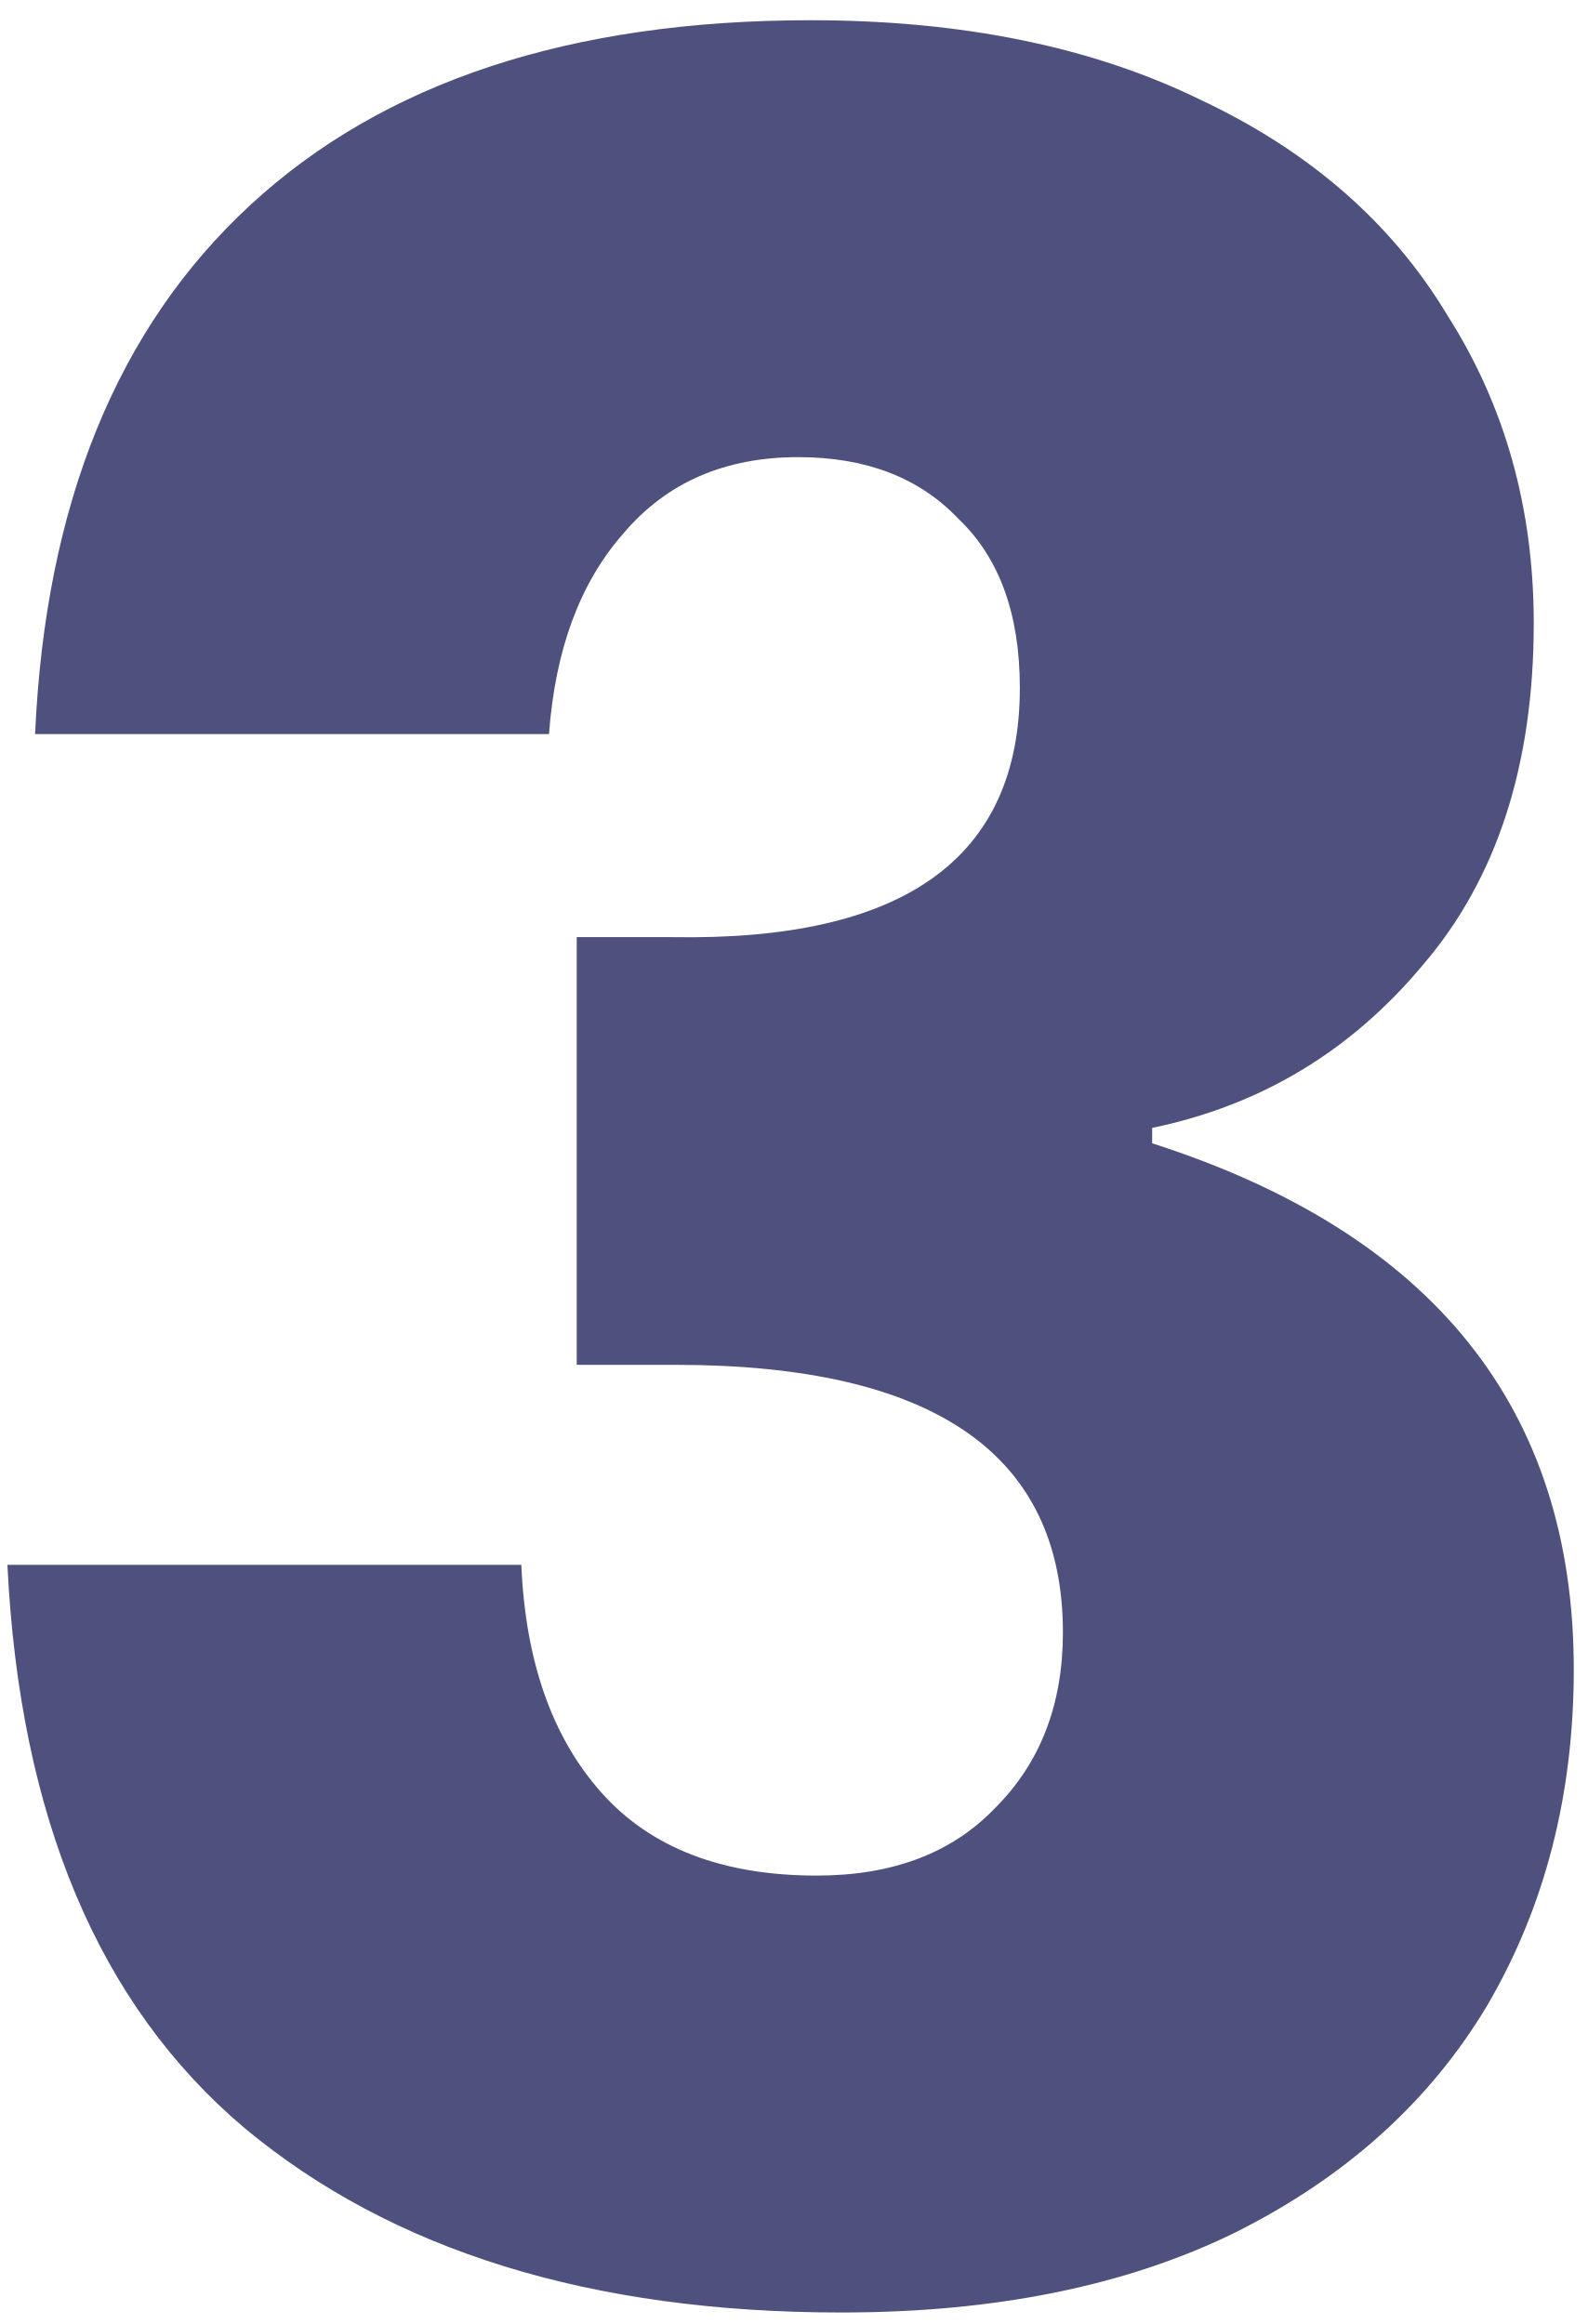
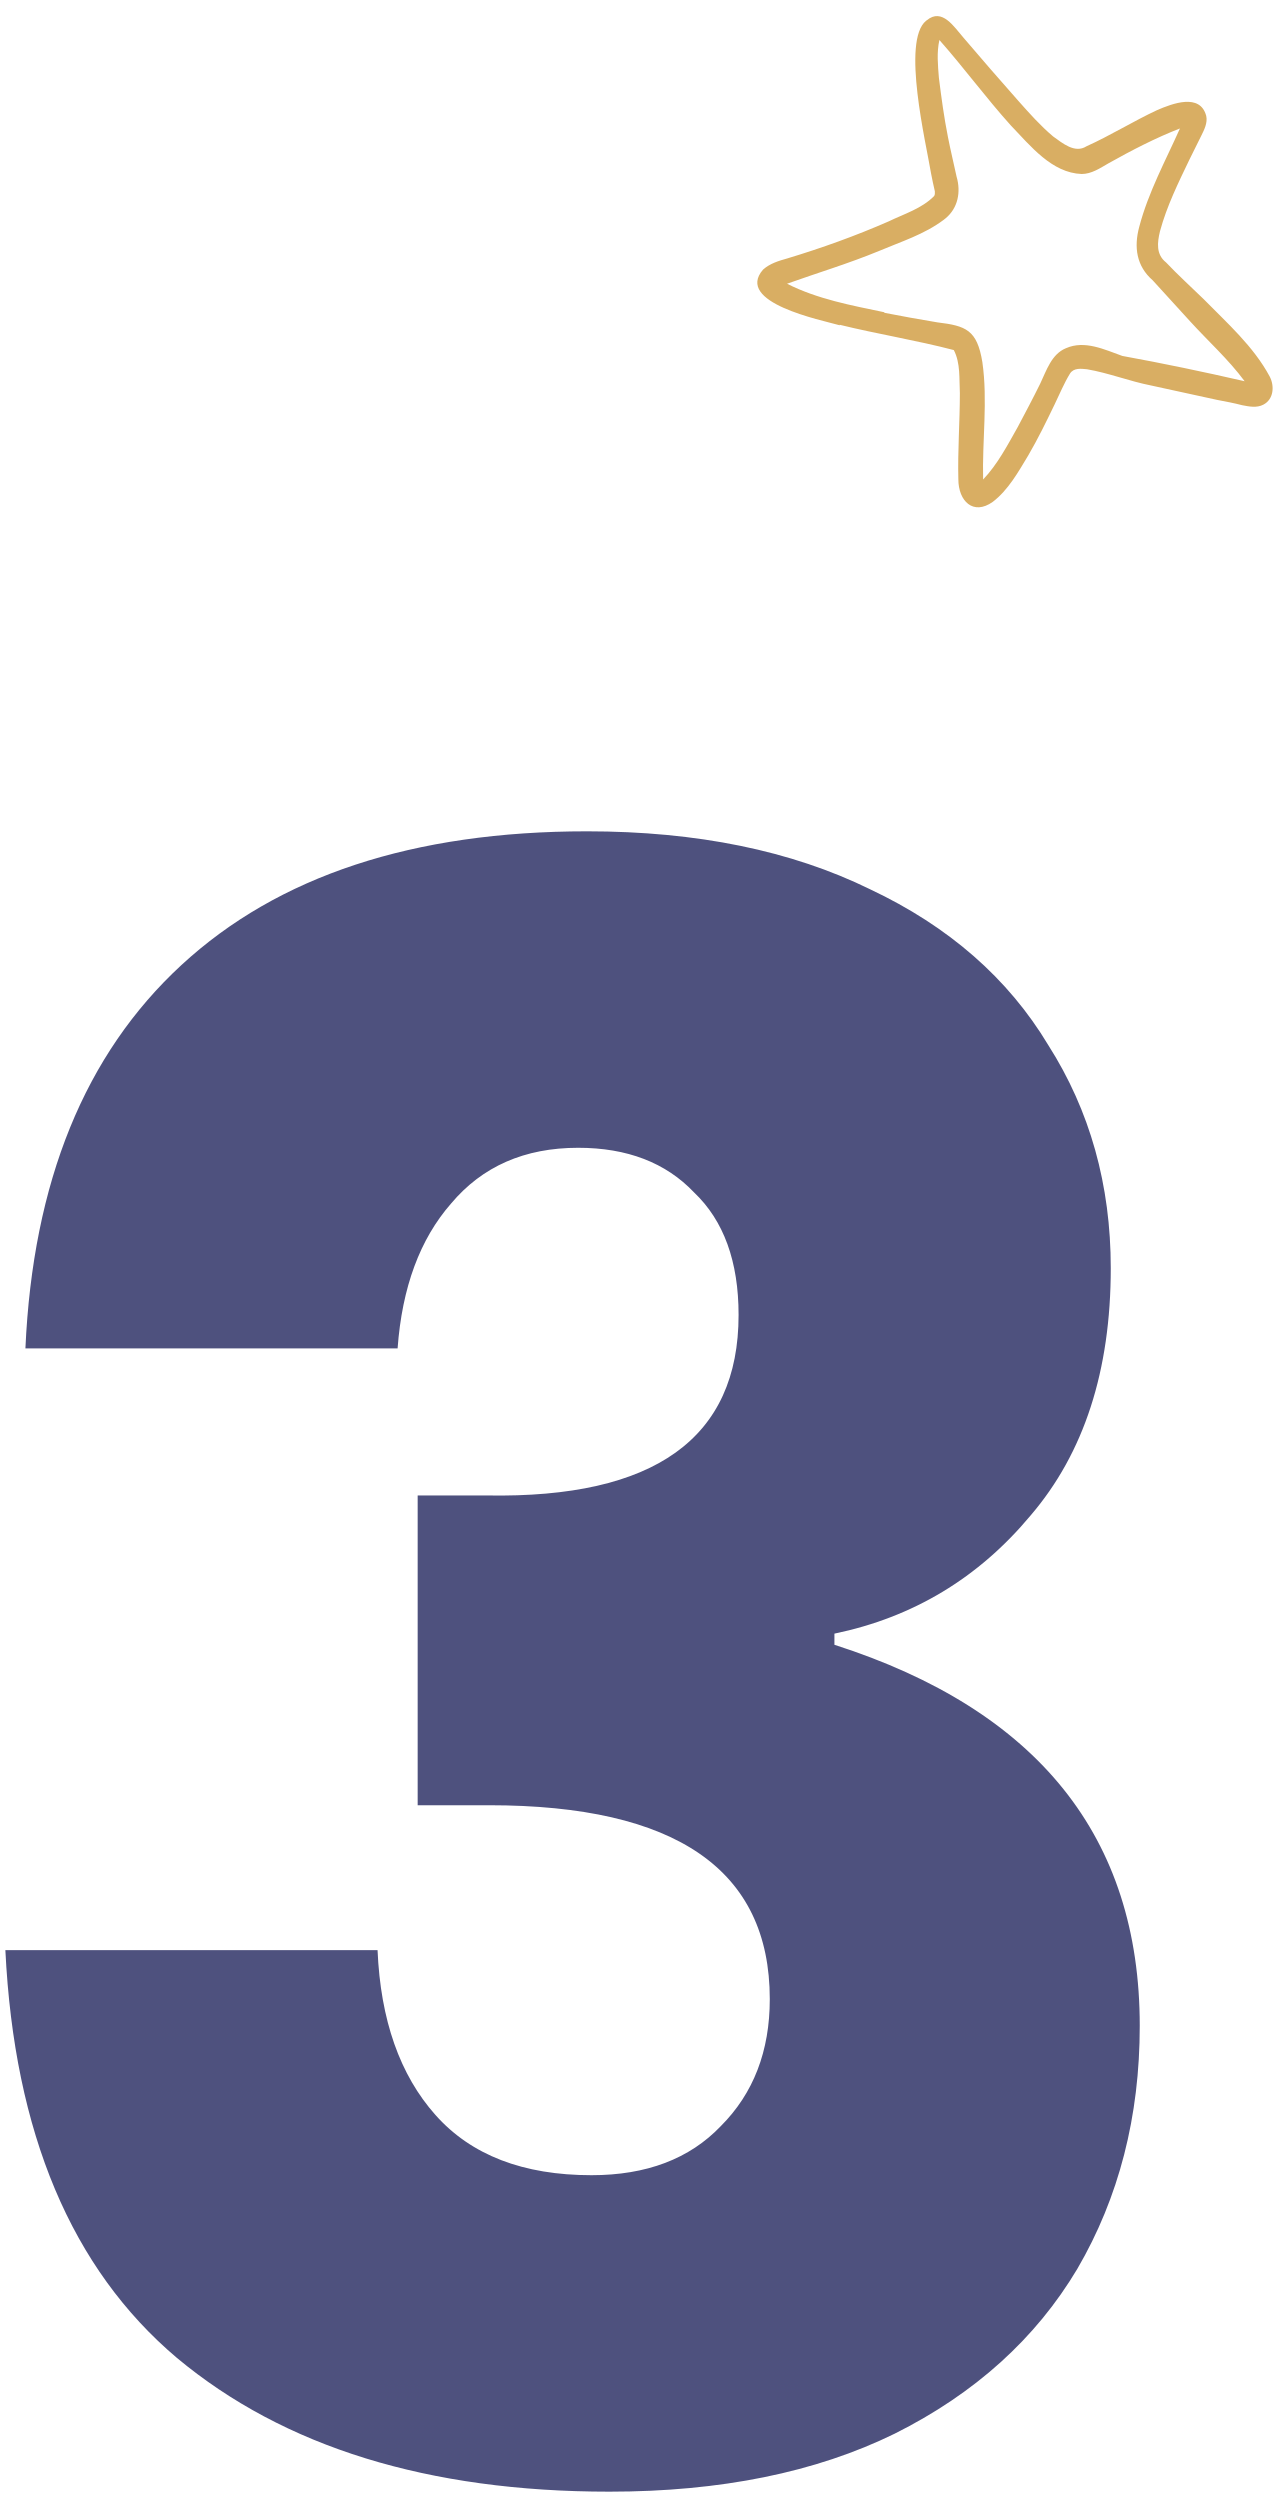
- <svg xmlns="http://www.w3.org/2000/svg" width="69" height="101" viewBox="0 0 69 101" fill="none">
-   <path d="M35.222 0.879C41.819 0.879 47.48 2.038 52.205 4.356C56.929 6.585 60.495 9.705 62.902 13.716C65.398 17.639 66.646 22.096 66.646 27.088C66.646 33.239 65.042 38.187 61.833 41.931C58.712 45.675 54.79 48.038 50.065 49.018V49.687C62.278 53.609 68.385 61.231 68.385 72.553C68.385 77.991 67.137 82.849 64.641 87.128C62.145 91.318 58.489 94.616 53.676 97.023C48.951 99.341 43.245 100.5 36.559 100.5C25.684 100.5 17.037 97.826 10.618 92.477C4.289 87.128 0.857 78.971 0.322 68.006H22.653C22.831 72.196 23.99 75.495 26.129 77.901C28.269 80.308 31.389 81.512 35.49 81.512C38.788 81.512 41.373 80.531 43.245 78.57C45.207 76.609 46.187 74.068 46.187 70.948C46.187 63.192 40.571 59.315 29.339 59.315H25.06V40.727H29.205C39.279 40.906 44.315 37.295 44.315 29.896C44.315 26.687 43.424 24.235 41.641 22.542C39.947 20.759 37.629 19.867 34.688 19.867C31.478 19.867 28.938 20.982 27.066 23.21C25.193 25.35 24.124 28.247 23.856 31.902H1.525C1.971 21.918 5.091 14.251 10.886 8.902C16.68 3.554 24.792 0.879 35.222 0.879Z" fill="#4E517E" />
+ <svg xmlns="http://www.w3.org/2000/svg" width="77" height="150" viewBox="0 0 77 150" fill="none">
+   <path d="M35.222 49.879C41.819 49.879 47.48 51.038 52.205 53.356C56.929 55.585 60.495 58.705 62.902 62.716C65.398 66.639 66.646 71.096 66.646 76.088C66.646 82.239 65.042 87.187 61.833 90.931C58.712 94.675 54.79 97.037 50.065 98.018V98.687C62.278 102.609 68.385 110.231 68.385 121.553C68.385 126.991 67.137 131.849 64.641 136.128C62.145 140.318 58.489 143.616 53.676 146.023C48.951 148.341 43.245 149.5 36.559 149.5C25.684 149.5 17.037 146.826 10.618 141.477C4.289 136.128 0.857 127.971 0.322 117.006H22.653C22.831 121.196 23.99 124.495 26.129 126.901C28.269 129.308 31.389 130.512 35.49 130.512C38.788 130.512 41.373 129.531 43.245 127.57C45.207 125.609 46.187 123.068 46.187 119.948C46.187 112.192 40.571 108.314 29.339 108.314H25.06V89.728H29.205C39.279 89.906 44.315 86.295 44.315 78.896C44.315 75.687 43.424 73.236 41.641 71.542C39.947 69.759 37.629 68.867 34.688 68.867C31.478 68.867 28.938 69.982 27.066 72.21C25.193 74.35 24.124 77.247 23.856 80.902H1.525C1.971 70.918 5.091 63.251 10.886 57.902C16.68 52.554 24.792 49.879 35.222 49.879Z" fill="#4E517E" />
+   <path d="M50.375 19.486C52.649 20.045 54.969 20.413 57.228 21.004C57.637 21.787 57.546 22.73 57.592 23.593C57.592 25.319 57.456 27.045 57.501 28.755C57.501 30.066 58.395 30.945 59.563 30.114C60.488 29.411 61.094 28.324 61.7 27.317C62.277 26.326 62.777 25.303 63.277 24.264C63.581 23.641 63.838 23.002 64.202 22.41C64.43 22.059 64.869 22.123 65.218 22.155C66.522 22.378 67.765 22.874 69.069 23.13C70.388 23.417 71.707 23.705 73.026 23.993C73.526 24.089 74.042 24.184 74.527 24.312C74.936 24.392 75.406 24.488 75.8 24.28C76.422 23.961 76.483 23.162 76.179 22.586C75.209 20.78 73.617 19.374 72.222 17.951C71.464 17.216 70.676 16.497 69.963 15.746C69.357 15.266 69.433 14.563 69.599 13.876C70.009 12.358 70.706 10.951 71.373 9.561C71.601 9.097 71.843 8.618 72.071 8.154C72.253 7.787 72.465 7.371 72.374 6.956C72.01 5.565 70.327 6.22 69.433 6.604C67.992 7.275 66.643 8.122 65.188 8.778C64.49 9.225 63.747 8.586 63.186 8.186C62.428 7.547 61.761 6.796 61.094 6.045C59.987 4.798 58.896 3.535 57.819 2.273C57.243 1.618 56.531 0.451 55.606 1.218C55.591 1.218 55.575 1.25 55.56 1.25C54.09 2.465 55.56 8.57 55.864 10.408C55.924 10.759 56.015 11.127 56.091 11.479C56.091 11.575 56.106 11.686 56.045 11.766C55.303 12.518 54.241 12.837 53.316 13.285C51.346 14.148 49.299 14.883 47.237 15.506C46.721 15.65 46.191 15.81 45.782 16.177C44.068 18.159 49.253 19.198 50.39 19.518L50.375 19.486ZM53.059 18.735C51.073 18.319 49.056 17.951 47.222 17.024C49.056 16.369 50.921 15.81 52.74 15.059C54.059 14.499 55.454 14.068 56.622 13.189C56.667 13.157 56.697 13.125 56.743 13.093C57.471 12.486 57.668 11.527 57.395 10.6C57.228 9.816 57.031 9.017 56.879 8.234C56.637 7.02 56.485 5.869 56.334 4.67C56.273 3.919 56.197 3.136 56.364 2.401C57.834 4.063 59.169 5.885 60.654 7.531C61.837 8.762 63.111 10.376 64.9 10.44C65.491 10.44 66.006 10.088 66.507 9.8C67.901 9.017 69.357 8.266 70.797 7.707C69.933 9.641 68.902 11.527 68.356 13.604C68.023 14.835 68.189 15.97 69.16 16.817C69.918 17.632 70.646 18.463 71.404 19.278C72.495 20.477 73.708 21.563 74.678 22.874C72.237 22.315 69.796 21.803 67.34 21.356C66.264 20.972 65.082 20.397 63.959 20.892C63.095 21.244 62.792 22.219 62.413 23.018C61.973 23.913 61.504 24.792 61.064 25.623C60.442 26.726 59.851 27.86 58.987 28.771C58.926 26.422 59.275 24.057 58.941 21.723C58.623 19.789 57.956 19.55 56.243 19.342C55.181 19.166 54.12 18.974 53.059 18.767V18.735Z" fill="#D9AE63" />
</svg>
